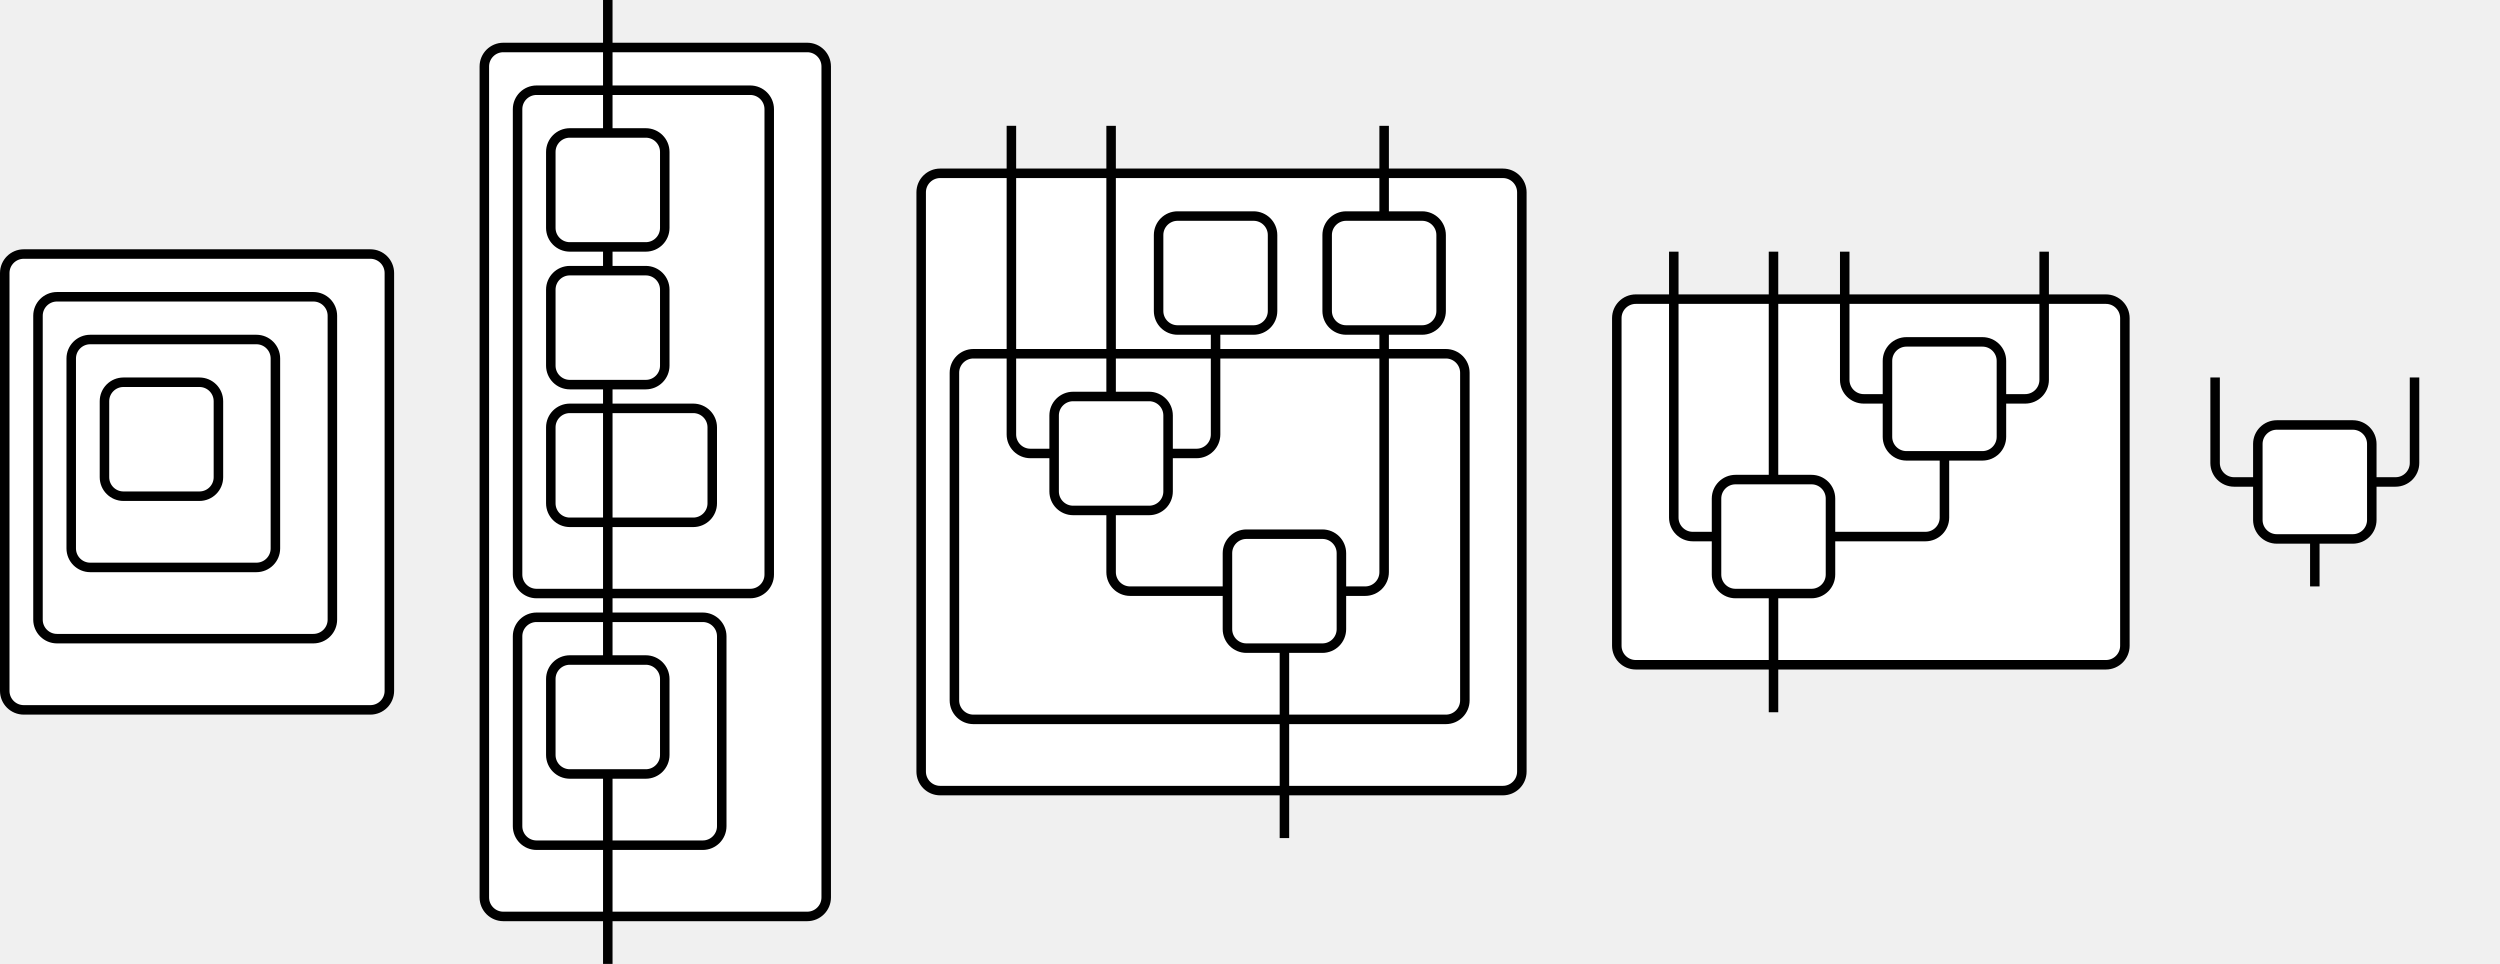
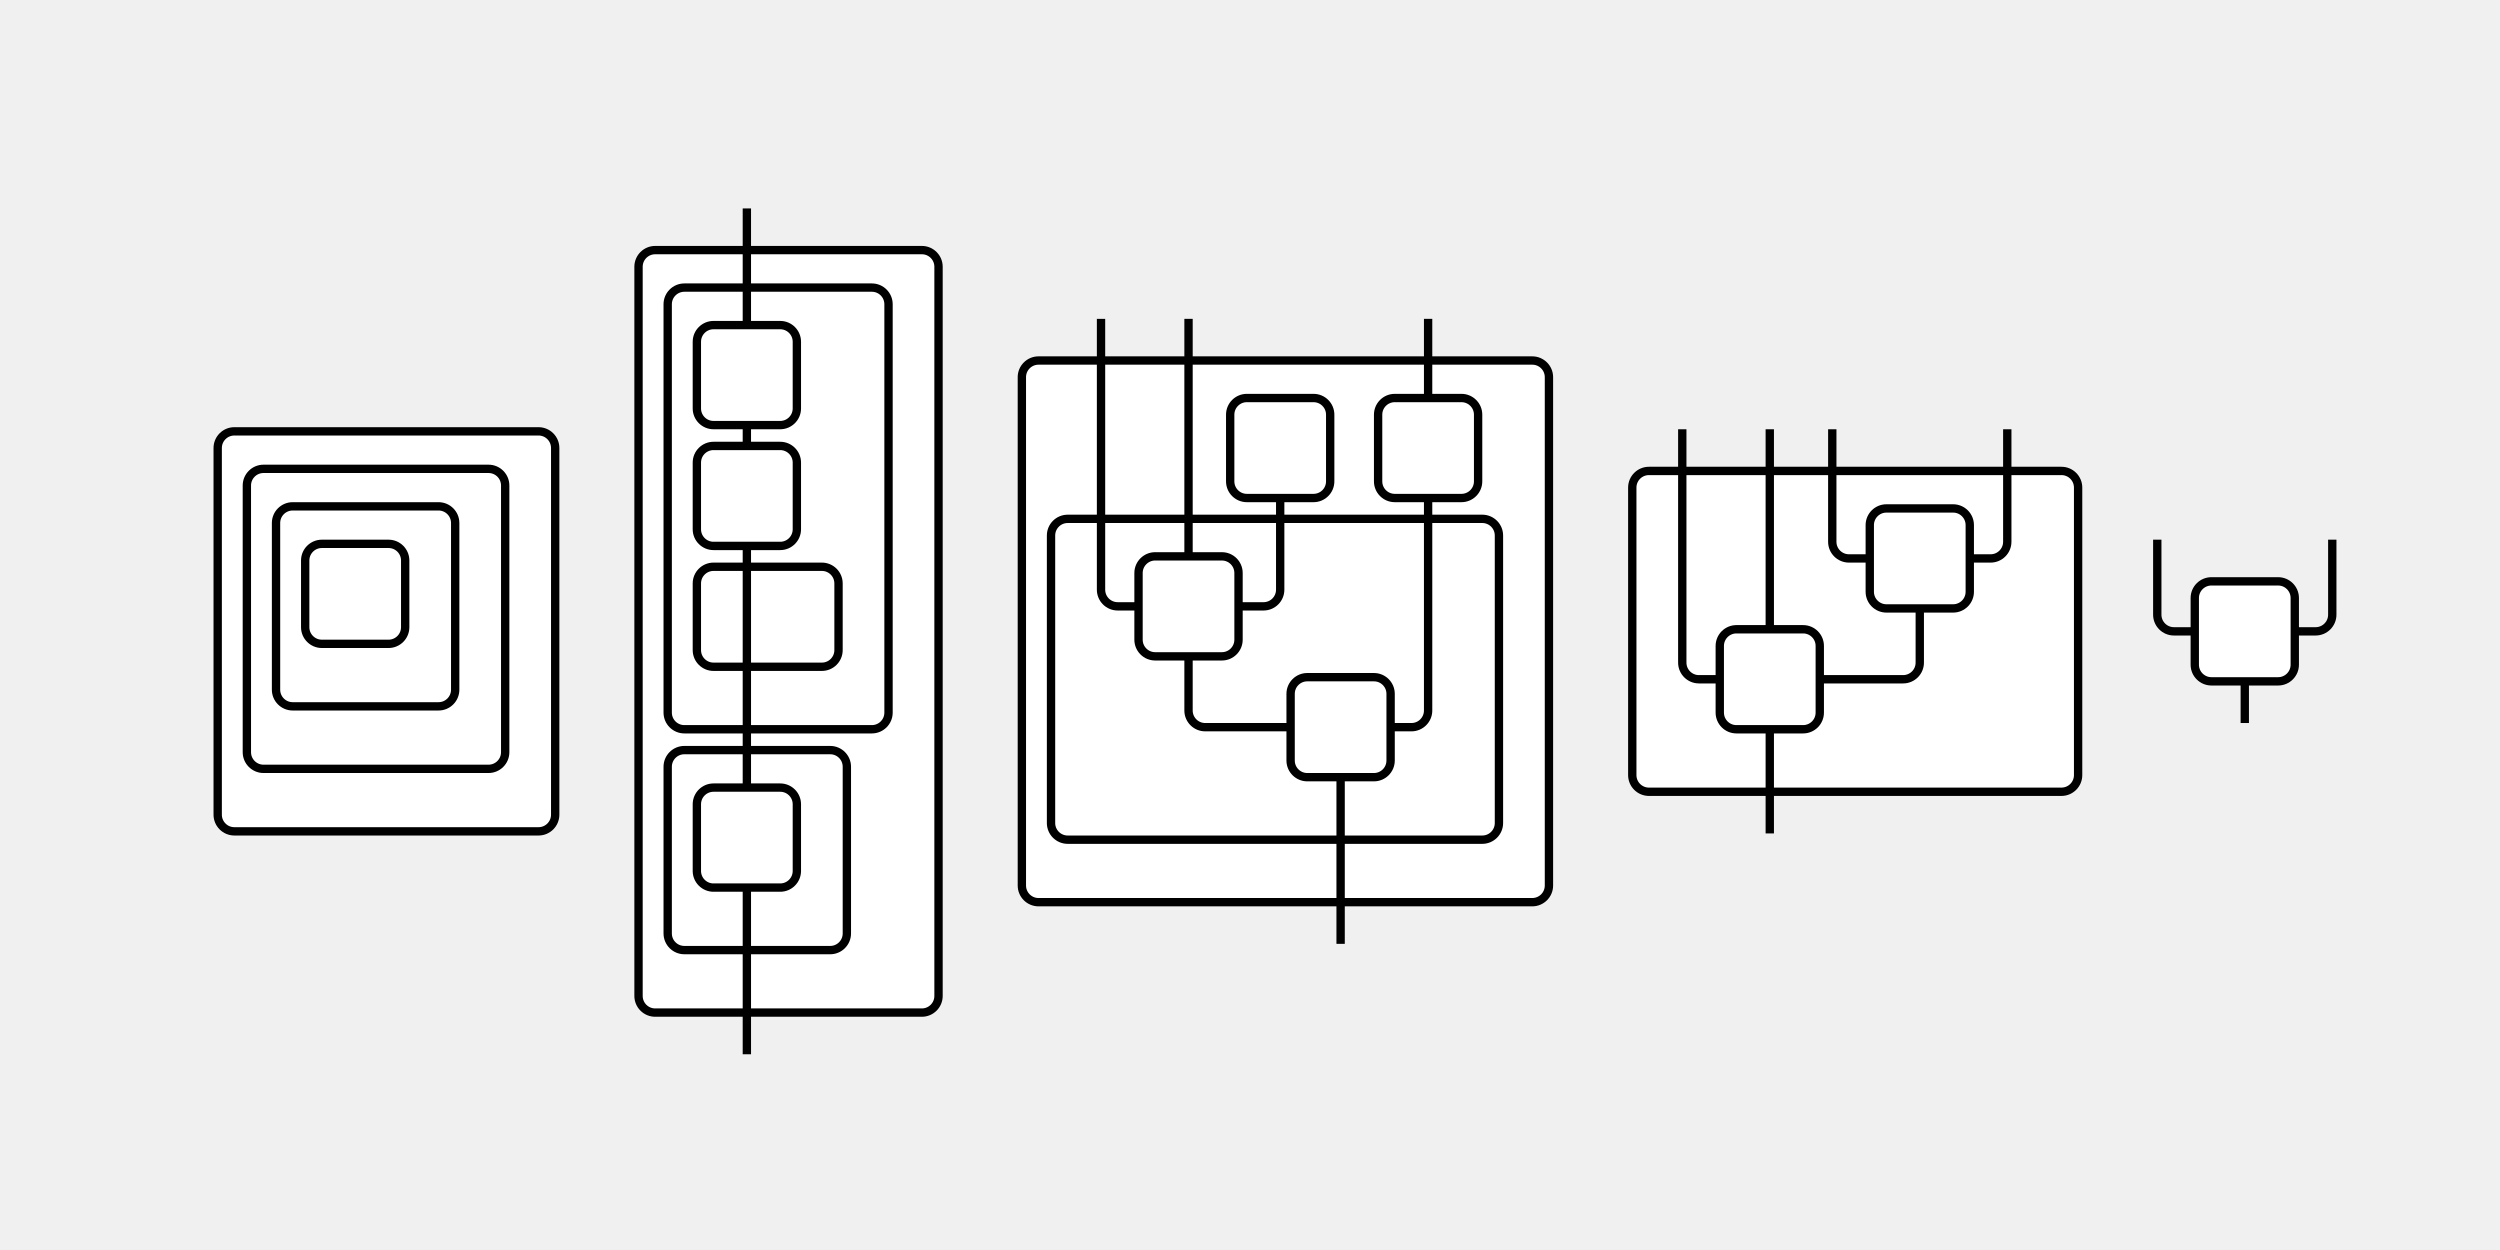
- <svg xmlns="http://www.w3.org/2000/svg" width="526.5" height="203.0" viewBox="-1.0 10.0 526.5 203.0" version="1.1">
-   <style>
+ <svg xmlns="http://www.w3.org/2000/svg" width="600" height="300" viewBox="-1 10 600 300" version="1.1" id="svg3131">
+   <defs id="defs3220" />
+   <style id="style3135">
        .root {
          blue-2: #838EAF;
          blue-5: #D3D9EC;

          peach-2: #E4CFA3;
          peach-5: #FFF5E0;

          violet-2: #9D7FAE;
          violet-5: #E2D1EC;

          red-2: #E4A3A3;
          red-5: #FFE0E0;

          empty-base: white;
          empty-hover: blue-2;

          var-base: peach-5;
          var-hover: peach-2;

          var-thin-base: violet-5;
          var-thin-hover: violet-2;

          filler-base: blue-5;
          filler-hover: blue-2;
              
          filler-tgt-base: red-5;
          filler-tgt-hover: red-2;

          filler-tgt-thin-base: blue-5;
          filler-tgt-thin-hover: blue-2;
        }

        path {
          stroke: black;
          stroke-width: 2;
        }

        .orch-rect { 
          stroke: black; 
          stroke-width: 2; 
          fill: white 
        } 
      
        .orch-edge {
          stroke: black;
          stroke-width: 2;
          fill: none;
        }

        .orch-edge-hover {
          stroke: red;
          stroke-width: 2;
          fill: none;
        }

        .orch-extra text { fill: black; }
        .orch-extra-hover text { fill: red; }
        .orch-extra path { stroke: black; fill: black; }
        .orch-extra-hover path { stroke: red; fill: red; }

        .expr-cell-empty { fill: white; }
        .expr-cell-var { fill: #FFF5E0; }
        .expr-cell-var-thin { fill: #9D7FAE; }
        .expr-cell-filler { fill: #D3D9EC; }
        .expr-cell-filler-tgt { fill: #FFE0E0; }
        .expr-cell-filler-tgt-thin { fill: #D3D9EC; }

        .expr-cell-empty-hover { fill: red; }
        .expr-cell-var-hover { fill: #E4CFA3; }
        .expr-cell-var-thin-hover { fill: #9D7FAE; }
        .expr-cell-filler-hover { fill: #838EAF; }
        .expr-cell-filler-tgt-hover { fill: #E4A3A3; }
        .expr-cell-filler-tgt-thin-hover { fill: #838EAF; }

        .orch-label { 
          pointer-events: none; 
        }

        .orch-label-filler {
          pointer-events: none;
          stroke: white;
          fill white;
        }
      </style>
-   <g transform="translate(33.0,159.5)">
-     <g>
-       <rect id="cell-247380248" class="orch-rect expr-cell-empty" x="-33.0" y="-96.0" rx="4" ry="4" width="81.0" height="96.0" />
-       <g>
-         <rect id="cell-862601512" class="orch-rect expr-cell-empty" x="-26.0" y="-87.0" rx="4" ry="4" width="62.0" height="72.0" />
-         <g>
-           <rect id="cell-81511287" class="orch-rect expr-cell-empty" x="-19.0" y="-78.0" rx="4" ry="4" width="43.0" height="48.0" />
-           <g>
-             <rect id="cell-2013117470" class="orch-rect expr-cell-empty" x="-12.0" y="-69.0" rx="4" ry="4" width="24.0" height="24.0" />
+   <g transform="translate(84.24681,209.5238)" id="g3137">
+     <g id="g3139">
+       <rect id="cell-247380248" class="orch-rect expr-cell-empty" x="-33" y="-96" rx="4" ry="4" width="81" height="96" />
+       <g id="g3142">
+         <rect id="cell-862601512" class="orch-rect expr-cell-empty" x="-26" y="-87" rx="4" ry="4" width="62" height="72" />
+         <g id="g3145">
+           <rect id="cell-81511287" class="orch-rect expr-cell-empty" x="-19" y="-78" rx="4" ry="4" width="43" height="48" />
+           <g id="g3148">
+             <rect id="cell-2013117470" class="orch-rect expr-cell-empty" x="-12" y="-69" rx="4" ry="4" width="24" height="24" />
          </g>
        </g>
      </g>
    </g>
  </g>
-   <g transform="translate(127.0,203.0)">
-     <g>
-       <rect id="cell-167665749" class="orch-rect expr-cell-empty" x="-26.0" y="-183.0" rx="4" ry="4" width="72.0" height="183.0" />
-       <g>
-         <rect id="cell-459698579" class="orch-rect expr-cell-empty" x="-19.0" y="-174.0" rx="4" ry="4" width="53.0" height="106.0" />
-         <g>
-           <rect id="cell-1655338994" class="orch-rect expr-cell-empty" x="-12.0" y="-165.0" rx="4" ry="4" width="24.0" height="24.0" />
-           <rect id="cell-631825273" class="orch-rect expr-cell-empty" x="-12.0" y="-136.0" rx="4" ry="4" width="24.0" height="24.0" />
-           <rect id="cell-1928212543" class="orch-rect expr-cell-empty" x="-12.0" y="-107.0" rx="4" ry="4" width="34.0" height="24.0" />
-           <g />
+   <g transform="translate(178.2468,253.0238)" id="g3151">
+     <g id="g3153">
+       <rect id="cell-167665749" class="orch-rect expr-cell-empty" x="-26" y="-183" rx="4" ry="4" width="72" height="183" />
+       <g id="g3156">
+         <rect id="cell-459698579" class="orch-rect expr-cell-empty" x="-19" y="-174" rx="4" ry="4" width="53" height="106" />
+         <g id="g3159">
+           <rect id="cell-1655338994" class="orch-rect expr-cell-empty" x="-12" y="-165" rx="4" ry="4" width="24" height="24" />
+           <rect id="cell-631825273" class="orch-rect expr-cell-empty" x="-12" y="-136" rx="4" ry="4" width="24" height="24" />
+           <rect id="cell-1928212543" class="orch-rect expr-cell-empty" x="-12" y="-107" rx="4" ry="4" width="34" height="24" />
+           <g id="g3164" />
        </g>
-         <rect id="cell-1939976971" class="orch-rect expr-cell-empty" x="-19.0" y="-63.0" rx="4" ry="4" width="43.0" height="48.0" />
-         <g>
-           <rect id="cell-2096222843" class="orch-rect expr-cell-empty" x="-12.0" y="-54.0" rx="4" ry="4" width="24.0" height="24.0" />
+         <rect id="cell-1939976971" class="orch-rect expr-cell-empty" x="-19" y="-63" rx="4" ry="4" width="43" height="48" />
+         <g id="g3167">
+           <rect id="cell-2096222843" class="orch-rect expr-cell-empty" x="-12" y="-54" rx="4" ry="4" width="24" height="24" />
        </g>
      </g>
-       <path id="edge-2013117470" d="M 0.0 -193.0 V -165.0" class="orch-edge" />
-       <path id="edge-81511287" d="M 0.0 -141.0 V -136.0" class="orch-edge" />
-       <path id="edge-862601512" d="M 0.0 -112.0 V -54.0" class="orch-edge" />
-       <path id="edge-247380248" d="M 0.0 -30.0 V 10.0" class="orch-edge" />
+       <path id="edge-2013117470" d="m 0,-193 v 28" class="orch-edge" />
+       <path id="edge-81511287" d="m 0,-141 v 5" class="orch-edge" />
+       <path id="edge-862601512" d="m 0,-112 v 58" class="orch-edge" />
+       <path id="edge-247380248" d="M 0,-30 V 10" class="orch-edge" />
    </g>
  </g>
-   <g transform="translate(269.5,176.5)">
-     <g>
-       <rect id="cell-1748093266" class="orch-rect expr-cell-empty" x="-76.5" y="-130.0" rx="4" ry="4" width="126.5" height="130.0" />
-       <g>
-         <rect id="cell-479747055" class="orch-rect expr-cell-empty" x="-26.5" y="-121.0" rx="4" ry="4" width="24.0" height="24.0" />
-         <rect id="cell-1455142547" class="orch-rect expr-cell-empty" x="9.0" y="-121.0" rx="4" ry="4" width="24.0" height="24.0" />
-         <rect id="cell-1037015393" class="orch-rect expr-cell-empty" x="-69.5" y="-92.0" rx="4" ry="4" width="107.5" height="77.0" />
-         <g>
-           <rect id="cell-140431099" class="orch-rect expr-cell-empty" x="-48.5" y="-83.0" rx="4" ry="4" width="24.0" height="24.0" />
-           <rect id="cell-140952840" class="orch-rect expr-cell-empty" x="-12.0" y="-54.0" rx="4" ry="4" width="24.0" height="24.0" />
+   <g transform="translate(320.7468,226.5238)" id="g3174">
+     <g id="g3176">
+       <rect id="cell-1748093266" class="orch-rect expr-cell-empty" x="-76.5" y="-130" rx="4" ry="4" width="126.5" height="130" />
+       <g id="g3179">
+         <rect id="cell-479747055" class="orch-rect expr-cell-empty" x="-26.5" y="-121" rx="4" ry="4" width="24" height="24" />
+         <rect id="cell-1455142547" class="orch-rect expr-cell-empty" x="9" y="-121" rx="4" ry="4" width="24" height="24" />
+         <rect id="cell-1037015393" class="orch-rect expr-cell-empty" x="-69.5" y="-92" rx="4" ry="4" width="107.5" height="77" />
+         <g id="g3184">
+           <rect id="cell-140431099" class="orch-rect expr-cell-empty" x="-48.5" y="-83" rx="4" ry="4" width="24" height="24" />
+           <rect id="cell-140952840" class="orch-rect expr-cell-empty" x="-12" y="-54" rx="4" ry="4" width="24" height="24" />
        </g>
      </g>
-       <path id="edge-1655338994" d="M -57.5 -140.0 V -75.0 A 4.0 4.0 0 0 0 -53.5 -71.0 H -48.5" class="orch-edge" />
-       <path id="edge-631825273" d="M -36.5 -140.0 V -83.0" class="orch-edge" />
-       <path id="edge-1928212543" d="M -14.5 -97.0 V -75.0 A 4.0 4.0 0 0 1 -18.5 -71.0 H -24.5" class="orch-edge" />
-       <path id="edge-459698579" d="M -36.5 -59.0 V -46.0 A 4.0 4.0 0 0 0 -32.5 -42.0 H -12.0" class="orch-edge" />
-       <path id="edge-2096222843" d="M 21.0 -140.0 V -121.0" class="orch-edge" />
-       <path id="edge-1939976971" d="M 21.0 -97.0 V -46.0 A 4.0 4.0 0 0 1 17.0 -42.0 H 12.0" class="orch-edge" />
-       <path id="edge-167665749" d="M 0.0 -30.0 V 10.0" class="orch-edge" />
+       <path id="edge-1655338994" d="m -57.5,-140 v 65 a 4,4 0 0 0 4,4 h 5" class="orch-edge" />
+       <path id="edge-631825273" d="m -36.5,-140 v 57" class="orch-edge" />
+       <path id="edge-1928212543" d="m -14.5,-97 v 22 a 4,4 0 0 1 -4,4 h -6" class="orch-edge" />
+       <path id="edge-459698579" d="m -36.5,-59 v 13 a 4,4 0 0 0 4,4 H -12" class="orch-edge" />
+       <path id="edge-2096222843" d="m 21,-140 v 19" class="orch-edge" />
+       <path id="edge-1939976971" d="m 21,-97 v 51 a 4,4 0 0 1 -4,4 h -5" class="orch-edge" />
+       <path id="edge-167665749" d="M 0,-30 V 10" class="orch-edge" />
    </g>
  </g>
-   <g transform="translate(372.5,150.0)">
-     <g>
-       <rect id="cell-319919239" class="orch-rect expr-cell-empty" x="-33.0" y="-77.0" rx="4" ry="4" width="107.0" height="77.0" />
-       <g>
-         <rect id="cell-1731081432" class="orch-rect expr-cell-empty" x="24.0" y="-68.0" rx="4" ry="4" width="24.0" height="24.0" />
-         <rect id="cell-177178068" class="orch-rect expr-cell-empty" x="-12.0" y="-39.0" rx="4" ry="4" width="24.0" height="24.0" />
+   <g transform="translate(423.7468,200.0238)" id="g3195">
+     <g id="g3197">
+       <rect id="cell-319919239" class="orch-rect expr-cell-empty" x="-33" y="-77" rx="4" ry="4" width="107" height="77" />
+       <g id="g3200">
+         <rect id="cell-1731081432" class="orch-rect expr-cell-empty" x="24" y="-68" rx="4" ry="4" width="24" height="24" />
+         <rect id="cell-177178068" class="orch-rect expr-cell-empty" x="-12" y="-39" rx="4" ry="4" width="24" height="24" />
      </g>
-       <path id="edge-479747055" d="M -21.0 -87.0 V -31.0 A 4.0 4.0 0 0 0 -17.0 -27.0 H -12.0" class="orch-edge" />
-       <path id="edge-1455142547" d="M 0.0 -87.0 V -39.0" class="orch-edge" />
-       <path id="edge-140431099" d="M 15.0 -87.0 V -60.0 A 4.0 4.0 0 0 0 19.0 -56.0 H 24.0" class="orch-edge" />
-       <path id="edge-140952840" d="M 57.0 -87.0 V -60.0 A 4.0 4.0 0 0 1 53.0 -56.0 H 48.0" class="orch-edge" />
-       <path id="edge-1037015393" d="M 36.0 -44.0 V -31.0 A 4.0 4.0 0 0 1 32.0 -27.0 H 12.0" class="orch-edge" />
-       <path id="edge-1748093266" d="M 0.0 -15.0 V 10.0" class="orch-edge" />
+       <path id="edge-479747055" d="m -21,-87 v 56 a 4,4 0 0 0 4,4 h 5" class="orch-edge" />
+       <path id="edge-1455142547" d="m 0,-87 v 48" class="orch-edge" />
+       <path id="edge-140431099" d="m 15,-87 v 27 a 4,4 0 0 0 4,4 h 5" class="orch-edge" />
+       <path id="edge-140952840" d="m 57,-87 v 27 a 4,4 0 0 1 -4,4 h -5" class="orch-edge" />
+       <path id="edge-1037015393" d="m 36,-44 v 13 a 4,4 0 0 1 -4,4 H 12" class="orch-edge" />
+       <path id="edge-1748093266" d="M 0,-15 V 10" class="orch-edge" />
    </g>
  </g>
-   <g transform="translate(486.5,123.5)">
-     <g>
-       <rect id="cell-1419454134" class="orch-rect expr-cell-empty" x="-12.0" y="-24.0" rx="4" ry="4" width="24.0" height="24.0" />
-       <path id="edge-1731081432" d="M -21.0 -34.0 V -16.0 A 4.0 4.0 0 0 0 -17.0 -12.0 H -12.0" class="orch-edge" />
-       <path id="edge-177178068" d="M 21.0 -34.0 V -16.0 A 4.0 4.0 0 0 1 17.0 -12.0 H 12.0" class="orch-edge" />
-       <path id="edge-319919239" d="M 0.0 0.0 V 10.0" class="orch-edge" />
+   <g transform="translate(537.7468,173.5238)" id="g3210">
+     <g id="g3212">
+       <rect id="cell-1419454134" class="orch-rect expr-cell-empty" x="-12" y="-24" rx="4" ry="4" width="24" height="24" />
+       <path id="edge-1731081432" d="m -21,-34 v 18 a 4,4 0 0 0 4,4 h 5" class="orch-edge" />
+       <path id="edge-177178068" d="m 21,-34 v 18 a 4,4 0 0 1 -4,4 h -5" class="orch-edge" />
+       <path id="edge-319919239" d="M 0,0 V 10" class="orch-edge" />
    </g>
  </g>
</svg>
